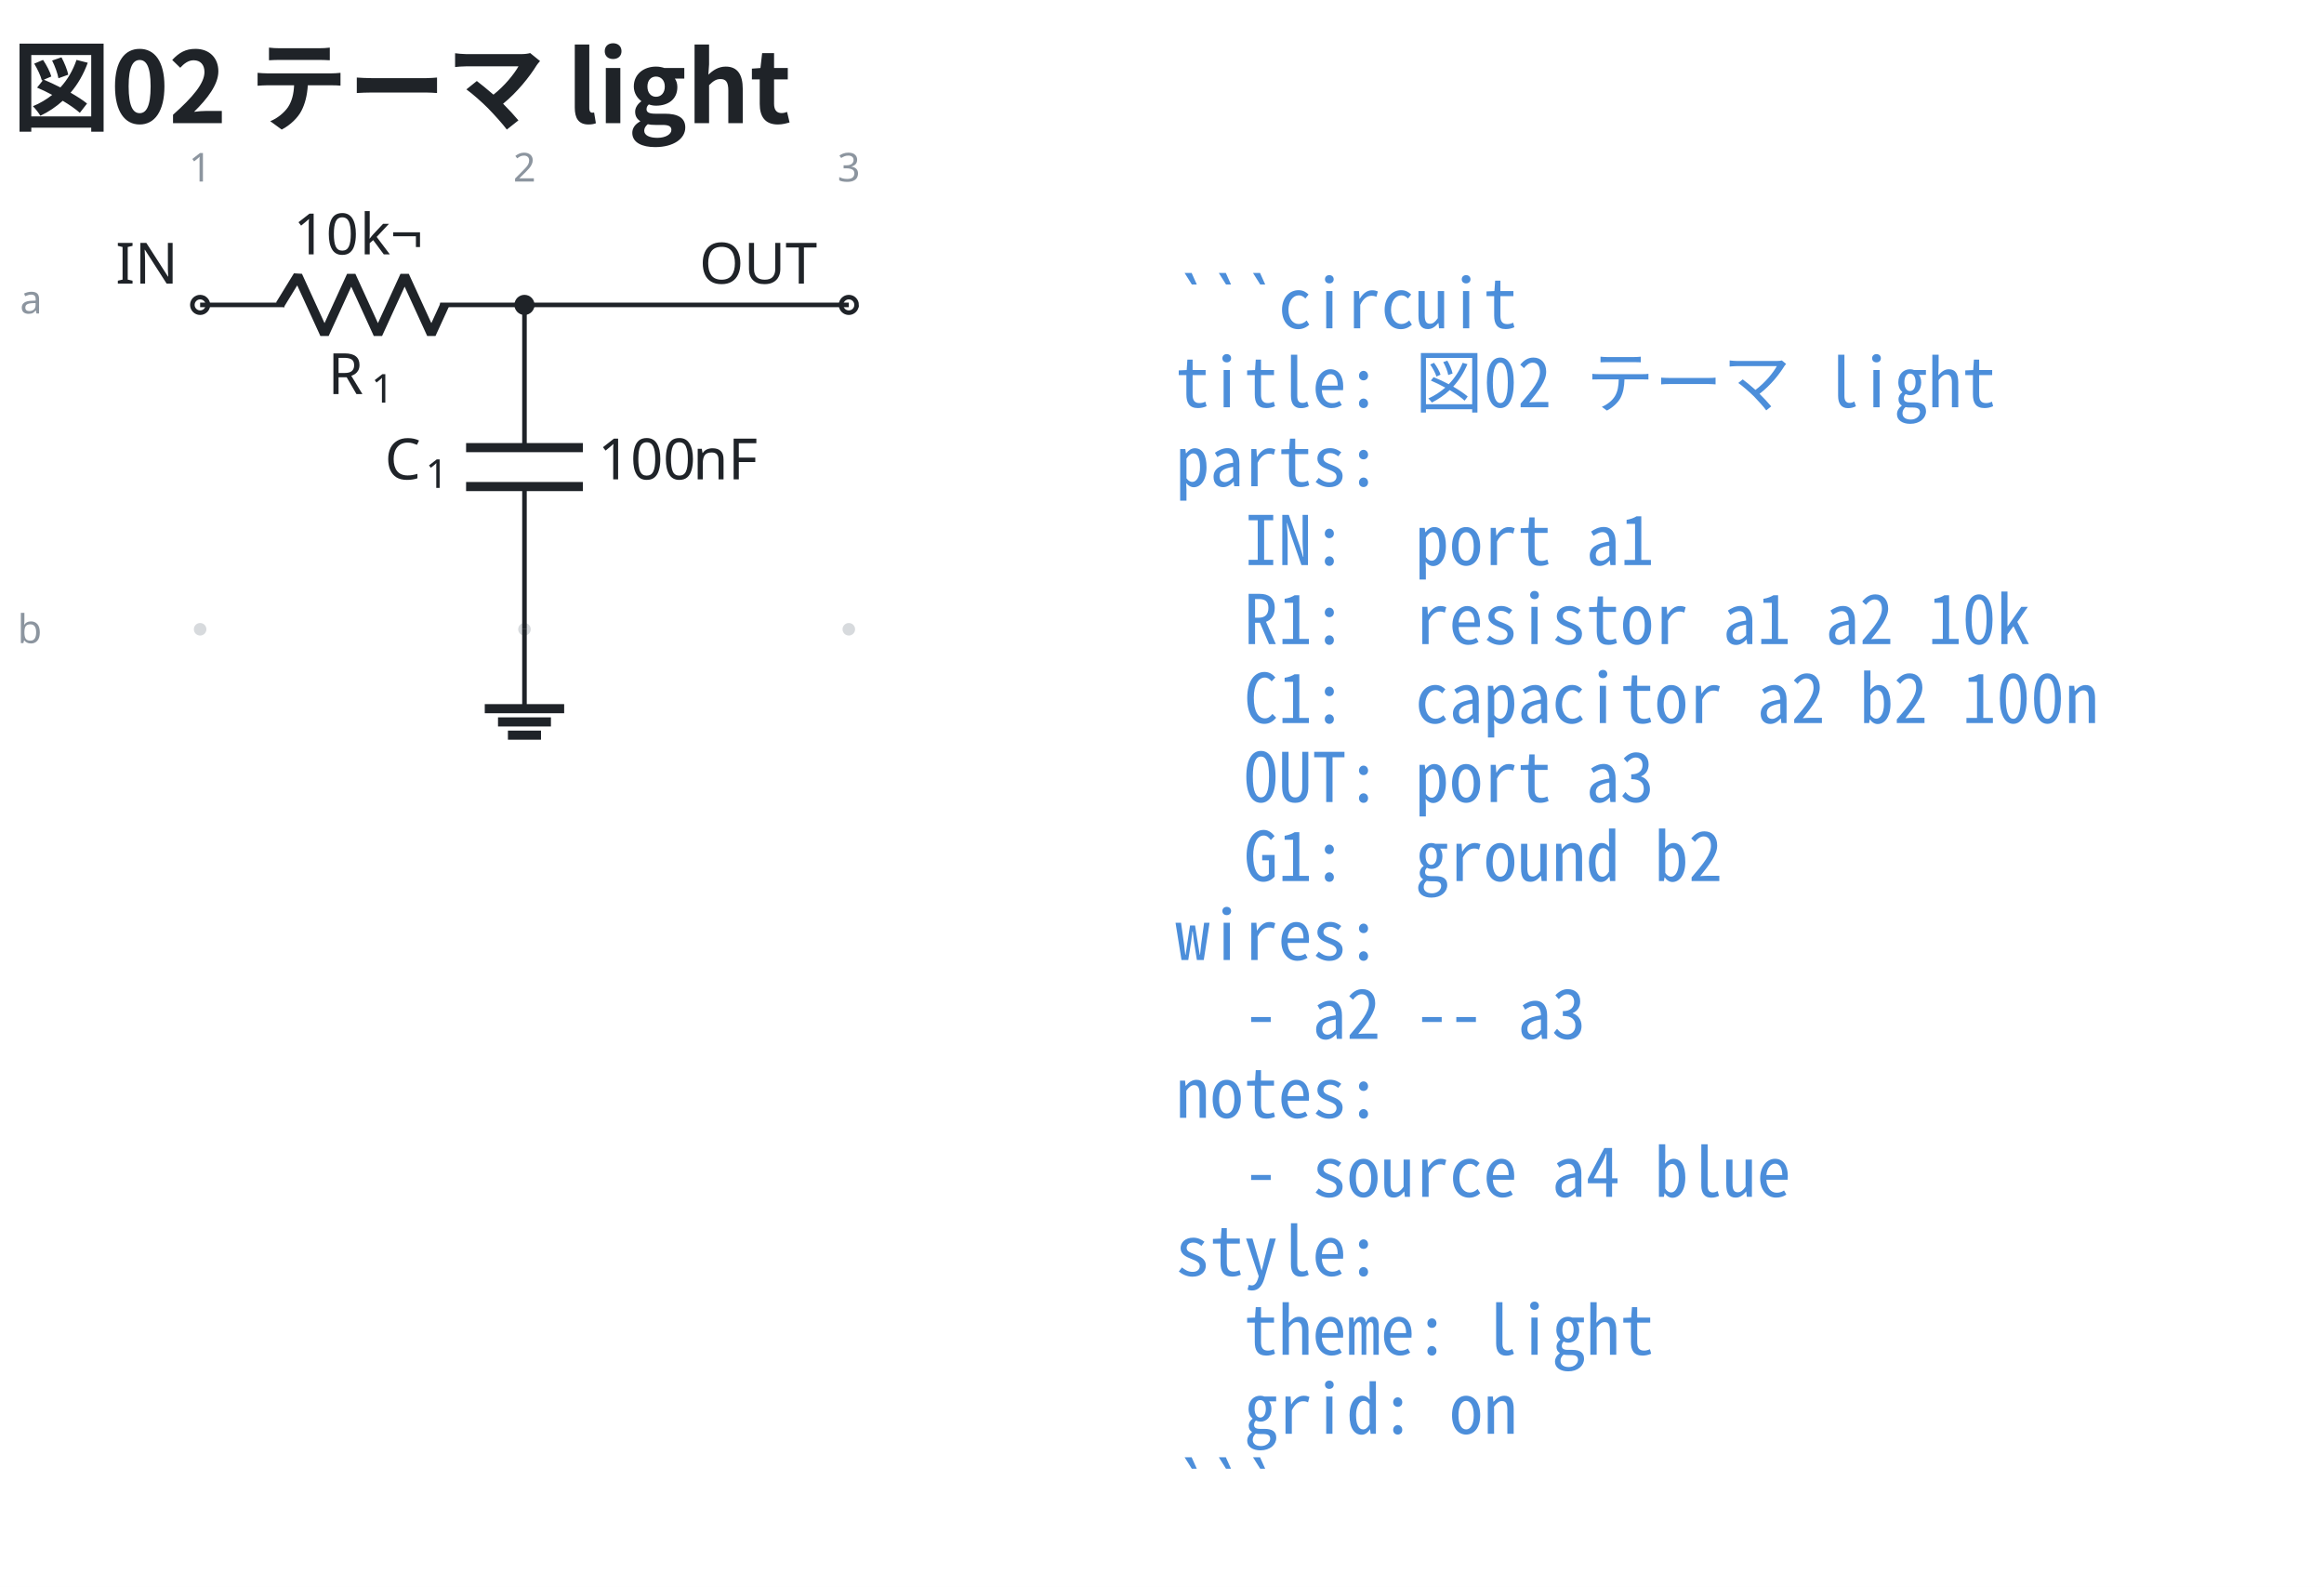
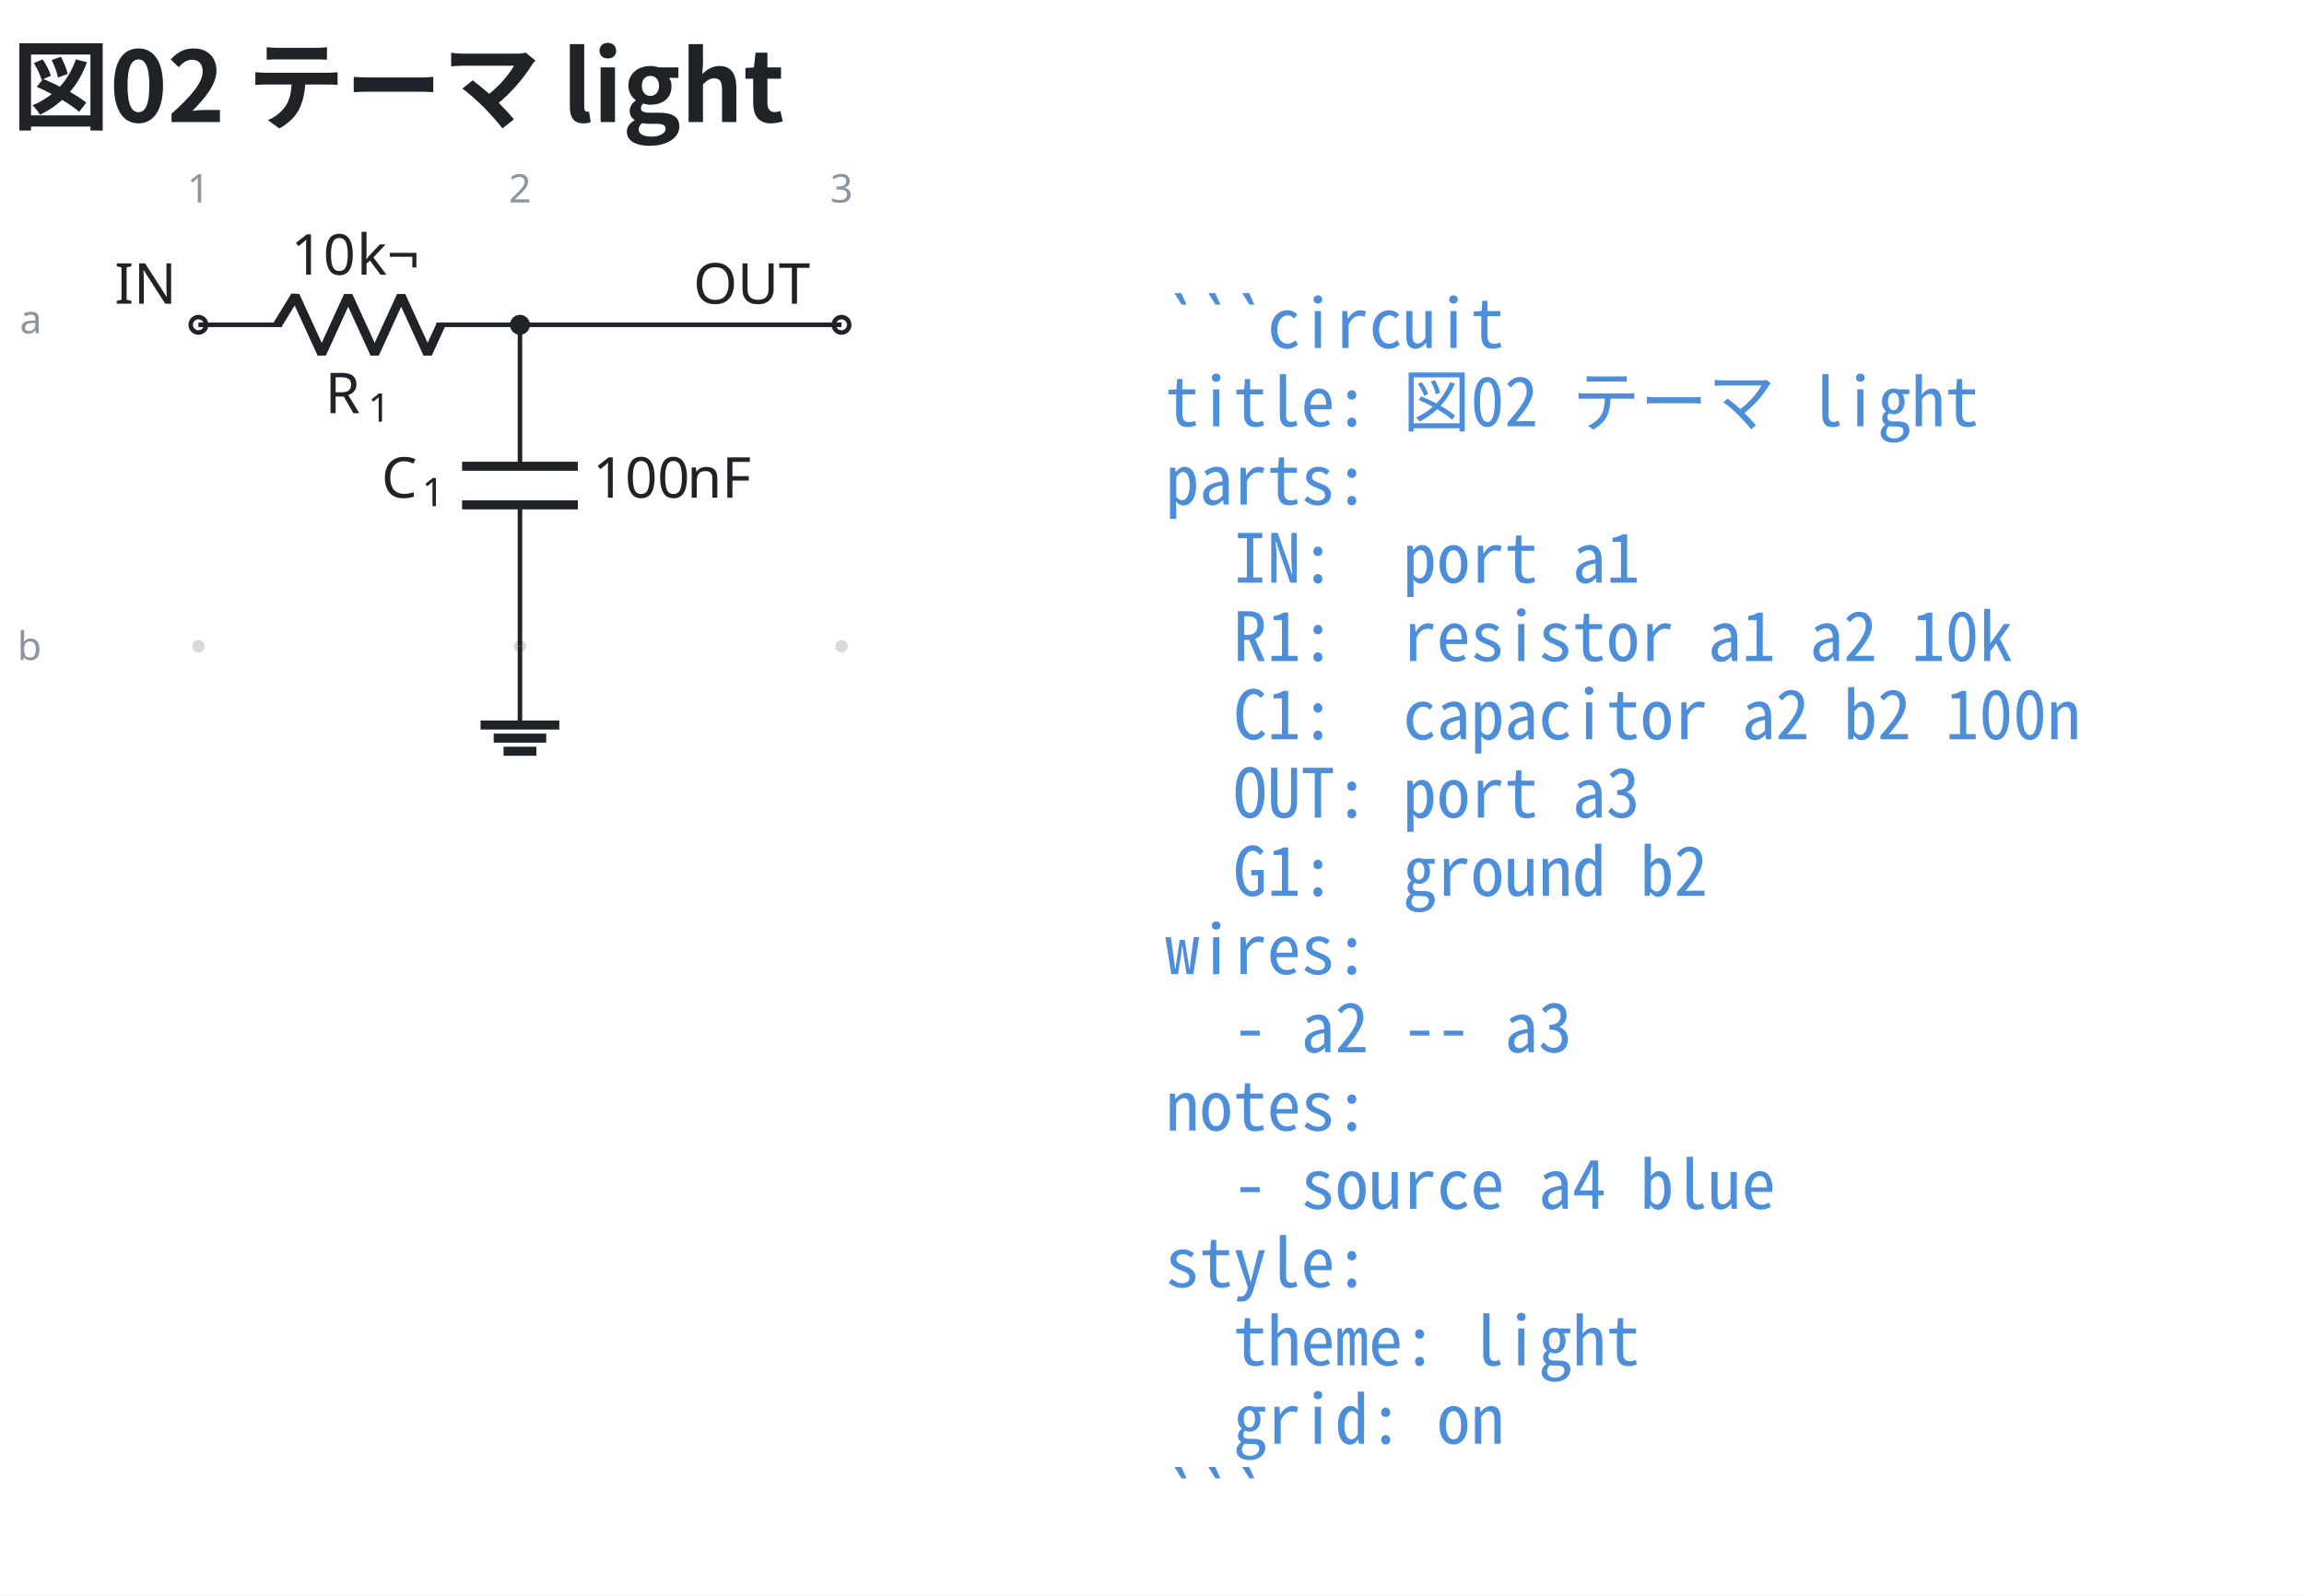
- <svg xmlns="http://www.w3.org/2000/svg" data-figure-paper="#ffffff" data-circuit-fence="0.12.0" fill="#1f2328" width="543.659" height="371.191" viewBox="-72 -72 407.744 278.393">
-   <rect x="-72" y="-72" width="407.744" height="278.393" fill="#ffffff" />
+ <svg xmlns="http://www.w3.org/2000/svg" data-figure-paper="#ffffff" data-circuit-fence="0.12.0" fill="#1f2328" width="543.659" height="376.524" viewBox="-72 -72 407.744 282.393">
+   <rect x="-72" y="-72" width="407.744" height="282.393" fill="#ffffff" />
  <g stroke="#1f2328" stroke-miterlimit="10" stroke-width=".8">
-     <path fill="#8c959f" fill-opacity=".35" stroke="none" stroke-opacity=".35" d="M-35.787-18.511a1.1 1.1 0 1 0-2.2 0 1.1 1.1 0 0 0 2.2 0M-35.787 38.394a1.1 1.1 0 1 0-2.2 0 1.1 1.1 0 0 0 2.2 0M21.118-18.511a1.1 1.1 0 1 0-2.2 0 1.1 1.1 0 0 0 2.2 0M21.118 38.394a1.1 1.1 0 1 0-2.2 0 1.1 1.1 0 0 0 2.2 0M78.024-18.511a1.1 1.1 0 1 0-2.2 0 1.1 1.1 0 0 0 2.2 0M78.024 38.394a1.1 1.1 0 1 0-2.2 0 1.1 1.1 0 0 0 2.2 0m-1.1 0" />
+     <path fill="#8c959f" fill-opacity=".35" stroke="none" stroke-opacity=".35" d="M-35.787-14.511a1.1 1.1 0 1 0-2.2 0 1.1 1.1 0 0 0 2.2 0M-35.787 42.394a1.1 1.1 0 1 0-2.2 0 1.1 1.1 0 0 0 2.2 0M21.118-14.511a1.1 1.1 0 1 0-2.2 0 1.1 1.1 0 0 0 2.2 0M21.118 42.394a1.1 1.1 0 1 0-2.2 0 1.1 1.1 0 0 0 2.2 0M78.024-14.511a1.1 1.1 0 1 0-2.2 0 1.1 1.1 0 0 0 2.2 0M78.024 42.394a1.1 1.1 0 1 0-2.2 0 1.1 1.1 0 0 0 2.2 0m-1.1 0" />
    <g fill="#8c959f" stroke="#8c959f">
-       <text x="-36.887" y="-18.511" fill="#8c959f" stroke="none" font-family="cmr7" font-size="7" transform="translate(-1.993 -21.645)">1</text>
+       <text x="-36.887" y="-14.511" fill="#8c959f" stroke="none" font-family="cmr7" font-size="7" transform="translate(-1.993 -21.645)">1</text>
    </g>
    <g fill="#8c959f" stroke="#8c959f">
-       <text x="-36.887" y="-18.511" fill="#8c959f" stroke="none" font-family="cmr7" font-size="7" transform="translate(54.912 -21.645)">2</text>
+       <text x="-36.887" y="-14.511" fill="#8c959f" stroke="none" font-family="cmr7" font-size="7" transform="translate(54.912 -21.645)">2</text>
    </g>
    <g fill="#8c959f" stroke="#8c959f">
-       <text x="-36.887" y="-18.511" fill="#8c959f" stroke="none" font-family="cmr7" font-size="7" transform="translate(111.818 -21.645)">3</text>
+       <text x="-36.887" y="-14.511" fill="#8c959f" stroke="none" font-family="cmr7" font-size="7" transform="translate(111.818 -21.645)">3</text>
    </g>
    <g fill="#8c959f" stroke="#8c959f">
-       <text x="-36.887" y="-18.511" fill="#8c959f" stroke="none" font-family="cmr7" font-size="7" transform="translate(-31.62 1.507)">a</text>
+       <text x="-36.887" y="-14.511" fill="#8c959f" stroke="none" font-family="cmr7" font-size="7" transform="translate(-31.62 1.507)">a</text>
    </g>
    <g fill="#8c959f" stroke="#8c959f">
-       <text x="-36.887" y="-18.511" fill="#8c959f" stroke="none" font-family="cmr7" font-size="7" transform="translate(-32.05 59.336)">b</text>
+       <text x="-36.887" y="-14.511" fill="#8c959f" stroke="none" font-family="cmr7" font-size="7" transform="translate(-32.05 59.336)">b</text>
    </g>
    <g fill="#ffffff">
-       <path d="M-35.522-18.511a1.365 1.365 0 1 0-2.73 0 1.365 1.365 0 0 0 2.73 0Zm-1.365 0" />
+       <path d="M-35.522-14.511a1.365 1.365 0 1 0-2.73 0 1.365 1.365 0 0 0 2.73 0Zm-1.365 0" />
    </g>
-     <text x="-36.887" y="-18.511" stroke="none" font-family="cmr10" font-size="10" transform="translate(-14.844 -3.733)">IN</text>
-     <path fill="none" d="M-36.887-18.511h.4m-.4 0h14.795m27.315 0h14.795m-.4 0h.4" />
+     <text x="-36.887" y="-14.511" stroke="none" font-family="cmr10" font-size="10" transform="translate(-14.844 -3.733)">IN</text>
+     <path fill="none" d="M-36.887-14.511h.4m-.4 0h14.795m27.315 0h14.795m-.4 0h.4" />
    <g stroke-linejoin="bevel" stroke-width="1.6">
-       <path fill="none" d="m-22.892-18.511 3.143-5.122 4.686 10.243 4.686-10.243 4.685 10.243 4.686-10.243L3.68-13.39l2.343-5.121" />
+       <path fill="none" d="m-22.892-14.511 3.143-5.122 4.686 10.243 4.686-10.243L-5.692-9.39l4.686-10.243L3.68-9.39l2.343-5.121" />
    </g>
    <g stroke="none">
-       <text x="-36.887" y="-18.511" font-family="cmmi10" font-size="10" transform="translate(22.413 15.648)">R</text>
-       <text x="-29.294" y="-17.011" font-family="cmr7" font-size="7" transform="translate(22.413 15.648)">1</text>
+       <text x="-36.887" y="-14.511" font-family="cmmi10" font-size="10" transform="translate(22.413 15.648)">R</text>
+       <text x="-29.294" y="-13.011" font-family="cmr7" font-size="7" transform="translate(22.413 15.648)">1</text>
    </g>
    <g stroke="none" font-family="cmr10" font-size="10">
-       <text x="-36.887" y="-18.511" transform="translate(16.37 -8.863)">10</text>
-       <text x="-25.221" y="-18.511" transform="translate(16.37 -8.863)">k¬</text>
+       <text x="-36.887" y="-14.511" transform="translate(16.37 -8.863)">10</text>
+       <text x="-25.221" y="-14.511" transform="translate(16.37 -8.863)">k¬</text>
    </g>
-     <path fill="none" d="M20.018-18.511v.4m0-.4V6.527m0 6.829v25.038m0-.4v.4" />
+     <path fill="none" d="M20.018-14.511v.4m0-.4v25.038m0 6.829v25.038m0-.4v.4" />
    <g stroke-width="1.6">
-       <path fill="none" d="M30.261 6.527H9.775m20.486 6.829H9.775" />
+       <path fill="none" d="M30.261 10.527H9.775m20.486 6.829H9.775" />
    </g>
    <g stroke="none">
-       <text x="-36.887" y="-18.511" font-family="cmmi10" font-size="10" transform="translate(32.39 30.606)">C</text>
-       <text x="-29.74" y="-17.011" font-family="cmr7" font-size="7" transform="translate(32.39 30.606)">1</text>
+       <text x="-36.887" y="-14.511" font-family="cmmi10" font-size="10" transform="translate(32.39 30.606)">C</text>
+       <text x="-29.74" y="-13.011" font-family="cmr7" font-size="7" transform="translate(32.39 30.606)">1</text>
    </g>
    <g stroke="none" font-family="cmr10" font-size="10">
-       <text x="-36.887" y="-18.511" transform="translate(69.787 30.606)">100</text>
-       <text x="-20.22" y="-18.511" transform="translate(69.787 30.606)">nF</text>
+       <text x="-36.887" y="-14.511" transform="translate(69.787 30.606)">100</text>
+       <text x="-20.22" y="-14.511" transform="translate(69.787 30.606)">nF</text>
    </g>
    <g fill="#ffffff">
-       <path d="M78.29-18.511a1.365 1.365 0 1 0-2.732 0 1.365 1.365 0 0 0 2.731 0Zm-1.366 0" />
+       <path d="M78.29-14.511a1.365 1.365 0 1 0-2.732 0 1.365 1.365 0 0 0 2.731 0Zm-1.366 0" />
    </g>
-     <text x="-36.887" y="-18.511" stroke="none" font-family="cmr10" font-size="10" transform="translate(87.578 -3.733)">OUT</text>
-     <path fill="none" d="M20.018 38.394v13.93" />
-     <path fill="none" stroke-width="1.6" d="M13.053 52.325h13.93m-11.608 2.321h9.287m-7.546 2.322h5.804" />
-     <path fill="none" d="M20.018-18.511h56.906" />
-     <path d="M21.384-18.511a1.365 1.365 0 1 0-2.731 0 1.365 1.365 0 0 0 2.73 0Zm-1.366 0" />
+     <text x="-36.887" y="-14.511" stroke="none" font-family="cmr10" font-size="10" transform="translate(87.578 -3.733)">OUT</text>
+     <path fill="none" d="M20.018 42.394v13.93" />
+     <path fill="none" stroke-width="1.6" d="M13.053 56.325h13.93m-11.608 2.321h9.287m-7.546 2.322h5.804" />
+     <path fill="none" d="M20.018-14.511h56.906" />
+     <path d="M21.384-14.511a1.365 1.365 0 1 0-2.731 0 1.365 1.365 0 0 0 2.73 0Zm-1.366 0" />
    <g>
-       <text x="-36.887" y="-18.511" fill="#4c8eda" stroke="none" font-family="'Noto Sans Mono CJK JP',ui-monospace,'SFMono-Regular',Consolas,'Liberation Mono',monospace" font-size="12" transform="translate(171.116 4.1)" xml:space="preserve">```circuit</text>
+       <text x="-36.887" y="-14.511" fill="#4c8eda" stroke="none" font-family="'Noto Sans Mono CJK JP',ui-monospace,'SFMono-Regular',Consolas,'Liberation Mono',monospace" font-size="12" transform="translate(171.116 4.1)" xml:space="preserve">```circuit</text>
    </g>
    <g>
-       <text x="-36.887" y="-18.511" fill="#4c8eda" stroke="none" font-family="'Noto Sans Mono CJK JP',ui-monospace,'SFMono-Regular',Consolas,'Liberation Mono',monospace" font-size="12" transform="translate(171.116 17.956)" xml:space="preserve">title: 図02 テーマ light</text>
+       <text x="-36.887" y="-14.511" fill="#4c8eda" stroke="none" font-family="'Noto Sans Mono CJK JP',ui-monospace,'SFMono-Regular',Consolas,'Liberation Mono',monospace" font-size="12" transform="translate(171.116 17.956)" xml:space="preserve">title: 図02 テーマ light</text>
    </g>
    <g>
-       <text x="-36.887" y="-18.511" fill="#4c8eda" stroke="none" font-family="'Noto Sans Mono CJK JP',ui-monospace,'SFMono-Regular',Consolas,'Liberation Mono',monospace" font-size="12" transform="translate(171.116 31.813)" xml:space="preserve">parts:</text>
+       <text x="-36.887" y="-14.511" fill="#4c8eda" stroke="none" font-family="'Noto Sans Mono CJK JP',ui-monospace,'SFMono-Regular',Consolas,'Liberation Mono',monospace" font-size="12" transform="translate(171.116 31.813)" xml:space="preserve">parts:</text>
    </g>
    <g>
-       <text x="-36.887" y="-18.511" fill="#4c8eda" stroke="none" font-family="'Noto Sans Mono CJK JP',ui-monospace,'SFMono-Regular',Consolas,'Liberation Mono',monospace" font-size="12" transform="translate(171.116 45.641)" xml:space="preserve">  IN:  port a1</text>
+       <text x="-36.887" y="-14.511" fill="#4c8eda" stroke="none" font-family="'Noto Sans Mono CJK JP',ui-monospace,'SFMono-Regular',Consolas,'Liberation Mono',monospace" font-size="12" transform="translate(171.116 45.641)" xml:space="preserve">  IN:  port a1</text>
    </g>
    <g>
-       <text x="-36.887" y="-18.511" fill="#4c8eda" stroke="none" font-family="'Noto Sans Mono CJK JP',ui-monospace,'SFMono-Regular',Consolas,'Liberation Mono',monospace" font-size="12" transform="translate(171.116 59.498)" xml:space="preserve">  R1:  resistor a1 a2 10k</text>
+       <text x="-36.887" y="-14.511" fill="#4c8eda" stroke="none" font-family="'Noto Sans Mono CJK JP',ui-monospace,'SFMono-Regular',Consolas,'Liberation Mono',monospace" font-size="12" transform="translate(171.116 59.498)" xml:space="preserve">  R1:  resistor a1 a2 10k</text>
    </g>
    <g>
-       <text x="-36.887" y="-18.511" fill="#4c8eda" stroke="none" font-family="'Noto Sans Mono CJK JP',ui-monospace,'SFMono-Regular',Consolas,'Liberation Mono',monospace" font-size="12" transform="translate(171.116 73.354)" xml:space="preserve">  C1:  capacitor a2 b2 100n</text>
+       <text x="-36.887" y="-14.511" fill="#4c8eda" stroke="none" font-family="'Noto Sans Mono CJK JP',ui-monospace,'SFMono-Regular',Consolas,'Liberation Mono',monospace" font-size="12" transform="translate(171.116 73.354)" xml:space="preserve">  C1:  capacitor a2 b2 100n</text>
    </g>
    <g>
-       <text x="-36.887" y="-18.511" fill="#4c8eda" stroke="none" font-family="'Noto Sans Mono CJK JP',ui-monospace,'SFMono-Regular',Consolas,'Liberation Mono',monospace" font-size="12" transform="translate(171.116 87.21)" xml:space="preserve">  OUT: port a3</text>
+       <text x="-36.887" y="-14.511" fill="#4c8eda" stroke="none" font-family="'Noto Sans Mono CJK JP',ui-monospace,'SFMono-Regular',Consolas,'Liberation Mono',monospace" font-size="12" transform="translate(171.116 87.21)" xml:space="preserve">  OUT: port a3</text>
    </g>
    <g>
-       <text x="-36.887" y="-18.511" fill="#4c8eda" stroke="none" font-family="'Noto Sans Mono CJK JP',ui-monospace,'SFMono-Regular',Consolas,'Liberation Mono',monospace" font-size="12" transform="translate(171.116 101.067)" xml:space="preserve">  G1:  ground b2</text>
+       <text x="-36.887" y="-14.511" fill="#4c8eda" stroke="none" font-family="'Noto Sans Mono CJK JP',ui-monospace,'SFMono-Regular',Consolas,'Liberation Mono',monospace" font-size="12" transform="translate(171.116 101.067)" xml:space="preserve">  G1:  ground b2</text>
    </g>
    <g>
-       <text x="-36.887" y="-18.511" fill="#4c8eda" stroke="none" font-family="'Noto Sans Mono CJK JP',ui-monospace,'SFMono-Regular',Consolas,'Liberation Mono',monospace" font-size="12" transform="translate(171.116 114.924)" xml:space="preserve">wires:</text>
+       <text x="-36.887" y="-14.511" fill="#4c8eda" stroke="none" font-family="'Noto Sans Mono CJK JP',ui-monospace,'SFMono-Regular',Consolas,'Liberation Mono',monospace" font-size="12" transform="translate(171.116 114.924)" xml:space="preserve">wires:</text>
    </g>
    <g>
-       <text x="-36.887" y="-18.511" fill="#4c8eda" stroke="none" font-family="'Noto Sans Mono CJK JP',ui-monospace,'SFMono-Regular',Consolas,'Liberation Mono',monospace" font-size="12" transform="translate(171.116 128.751)" xml:space="preserve">  - a2 -- a3</text>
+       <text x="-36.887" y="-14.511" fill="#4c8eda" stroke="none" font-family="'Noto Sans Mono CJK JP',ui-monospace,'SFMono-Regular',Consolas,'Liberation Mono',monospace" font-size="12" transform="translate(171.116 128.751)" xml:space="preserve">  - a2 -- a3</text>
    </g>
    <g>
-       <text x="-36.887" y="-18.511" fill="#4c8eda" stroke="none" font-family="'Noto Sans Mono CJK JP',ui-monospace,'SFMono-Regular',Consolas,'Liberation Mono',monospace" font-size="12" transform="translate(171.116 142.608)" xml:space="preserve">notes:</text>
+       <text x="-36.887" y="-14.511" fill="#4c8eda" stroke="none" font-family="'Noto Sans Mono CJK JP',ui-monospace,'SFMono-Regular',Consolas,'Liberation Mono',monospace" font-size="12" transform="translate(171.116 142.608)" xml:space="preserve">notes:</text>
    </g>
    <g>
-       <text x="-36.887" y="-18.511" fill="#4c8eda" stroke="none" font-family="'Noto Sans Mono CJK JP',ui-monospace,'SFMono-Regular',Consolas,'Liberation Mono',monospace" font-size="12" transform="translate(171.116 156.464)" xml:space="preserve">  - source a4 blue</text>
+       <text x="-36.887" y="-14.511" fill="#4c8eda" stroke="none" font-family="'Noto Sans Mono CJK JP',ui-monospace,'SFMono-Regular',Consolas,'Liberation Mono',monospace" font-size="12" transform="translate(171.116 156.464)" xml:space="preserve">  - source a4 blue</text>
    </g>
    <g>
-       <text x="-36.887" y="-18.511" fill="#4c8eda" stroke="none" font-family="'Noto Sans Mono CJK JP',ui-monospace,'SFMono-Regular',Consolas,'Liberation Mono',monospace" font-size="12" transform="translate(171.116 170.32)" xml:space="preserve">style:</text>
+       <text x="-36.887" y="-14.511" fill="#4c8eda" stroke="none" font-family="'Noto Sans Mono CJK JP',ui-monospace,'SFMono-Regular',Consolas,'Liberation Mono',monospace" font-size="12" transform="translate(171.116 170.32)" xml:space="preserve">style:</text>
    </g>
    <g>
-       <text x="-36.887" y="-18.511" fill="#4c8eda" stroke="none" font-family="'Noto Sans Mono CJK JP',ui-monospace,'SFMono-Regular',Consolas,'Liberation Mono',monospace" font-size="12" transform="translate(171.116 184.177)" xml:space="preserve">  theme: light</text>
+       <text x="-36.887" y="-14.511" fill="#4c8eda" stroke="none" font-family="'Noto Sans Mono CJK JP',ui-monospace,'SFMono-Regular',Consolas,'Liberation Mono',monospace" font-size="12" transform="translate(171.116 184.177)" xml:space="preserve">  theme: light</text>
    </g>
    <g>
-       <text x="-36.887" y="-18.511" fill="#4c8eda" stroke="none" font-family="'Noto Sans Mono CJK JP',ui-monospace,'SFMono-Regular',Consolas,'Liberation Mono',monospace" font-size="12" transform="translate(171.116 198.034)" xml:space="preserve">  grid: on</text>
+       <text x="-36.887" y="-14.511" fill="#4c8eda" stroke="none" font-family="'Noto Sans Mono CJK JP',ui-monospace,'SFMono-Regular',Consolas,'Liberation Mono',monospace" font-size="12" transform="translate(171.116 198.034)" xml:space="preserve">  grid: on</text>
    </g>
    <g>
-       <text x="-36.887" y="-18.511" fill="#4c8eda" stroke="none" font-family="'Noto Sans Mono CJK JP',ui-monospace,'SFMono-Regular',Consolas,'Liberation Mono',monospace" font-size="12" transform="translate(171.116 211.862)" xml:space="preserve">```</text>
+       <text x="-36.887" y="-14.511" fill="#4c8eda" stroke="none" font-family="'Noto Sans Mono CJK JP',ui-monospace,'SFMono-Regular',Consolas,'Liberation Mono',monospace" font-size="12" transform="translate(171.116 211.862)" xml:space="preserve">```</text>
    </g>
    <g>
-       <text x="-36.887" y="-18.511" fill="#1f2328" stroke="none" font-family="'Noto Sans CJK JP','Noto Sans JP','Hiragino Sans','Yu Gothic',sans-serif" font-size="17.28" transform="translate(-32.983 -31.889)" font-weight="bold">図02 テーマ light</text>
+       <text x="-36.887" y="-14.511" fill="#1f2328" stroke="none" font-family="'Noto Sans CJK JP','Noto Sans JP','Hiragino Sans','Yu Gothic',sans-serif" font-size="17.28" transform="translate(-32.983 -35.889)" font-weight="bold">図02 テーマ light</text>
    </g>
  </g>
</svg>
